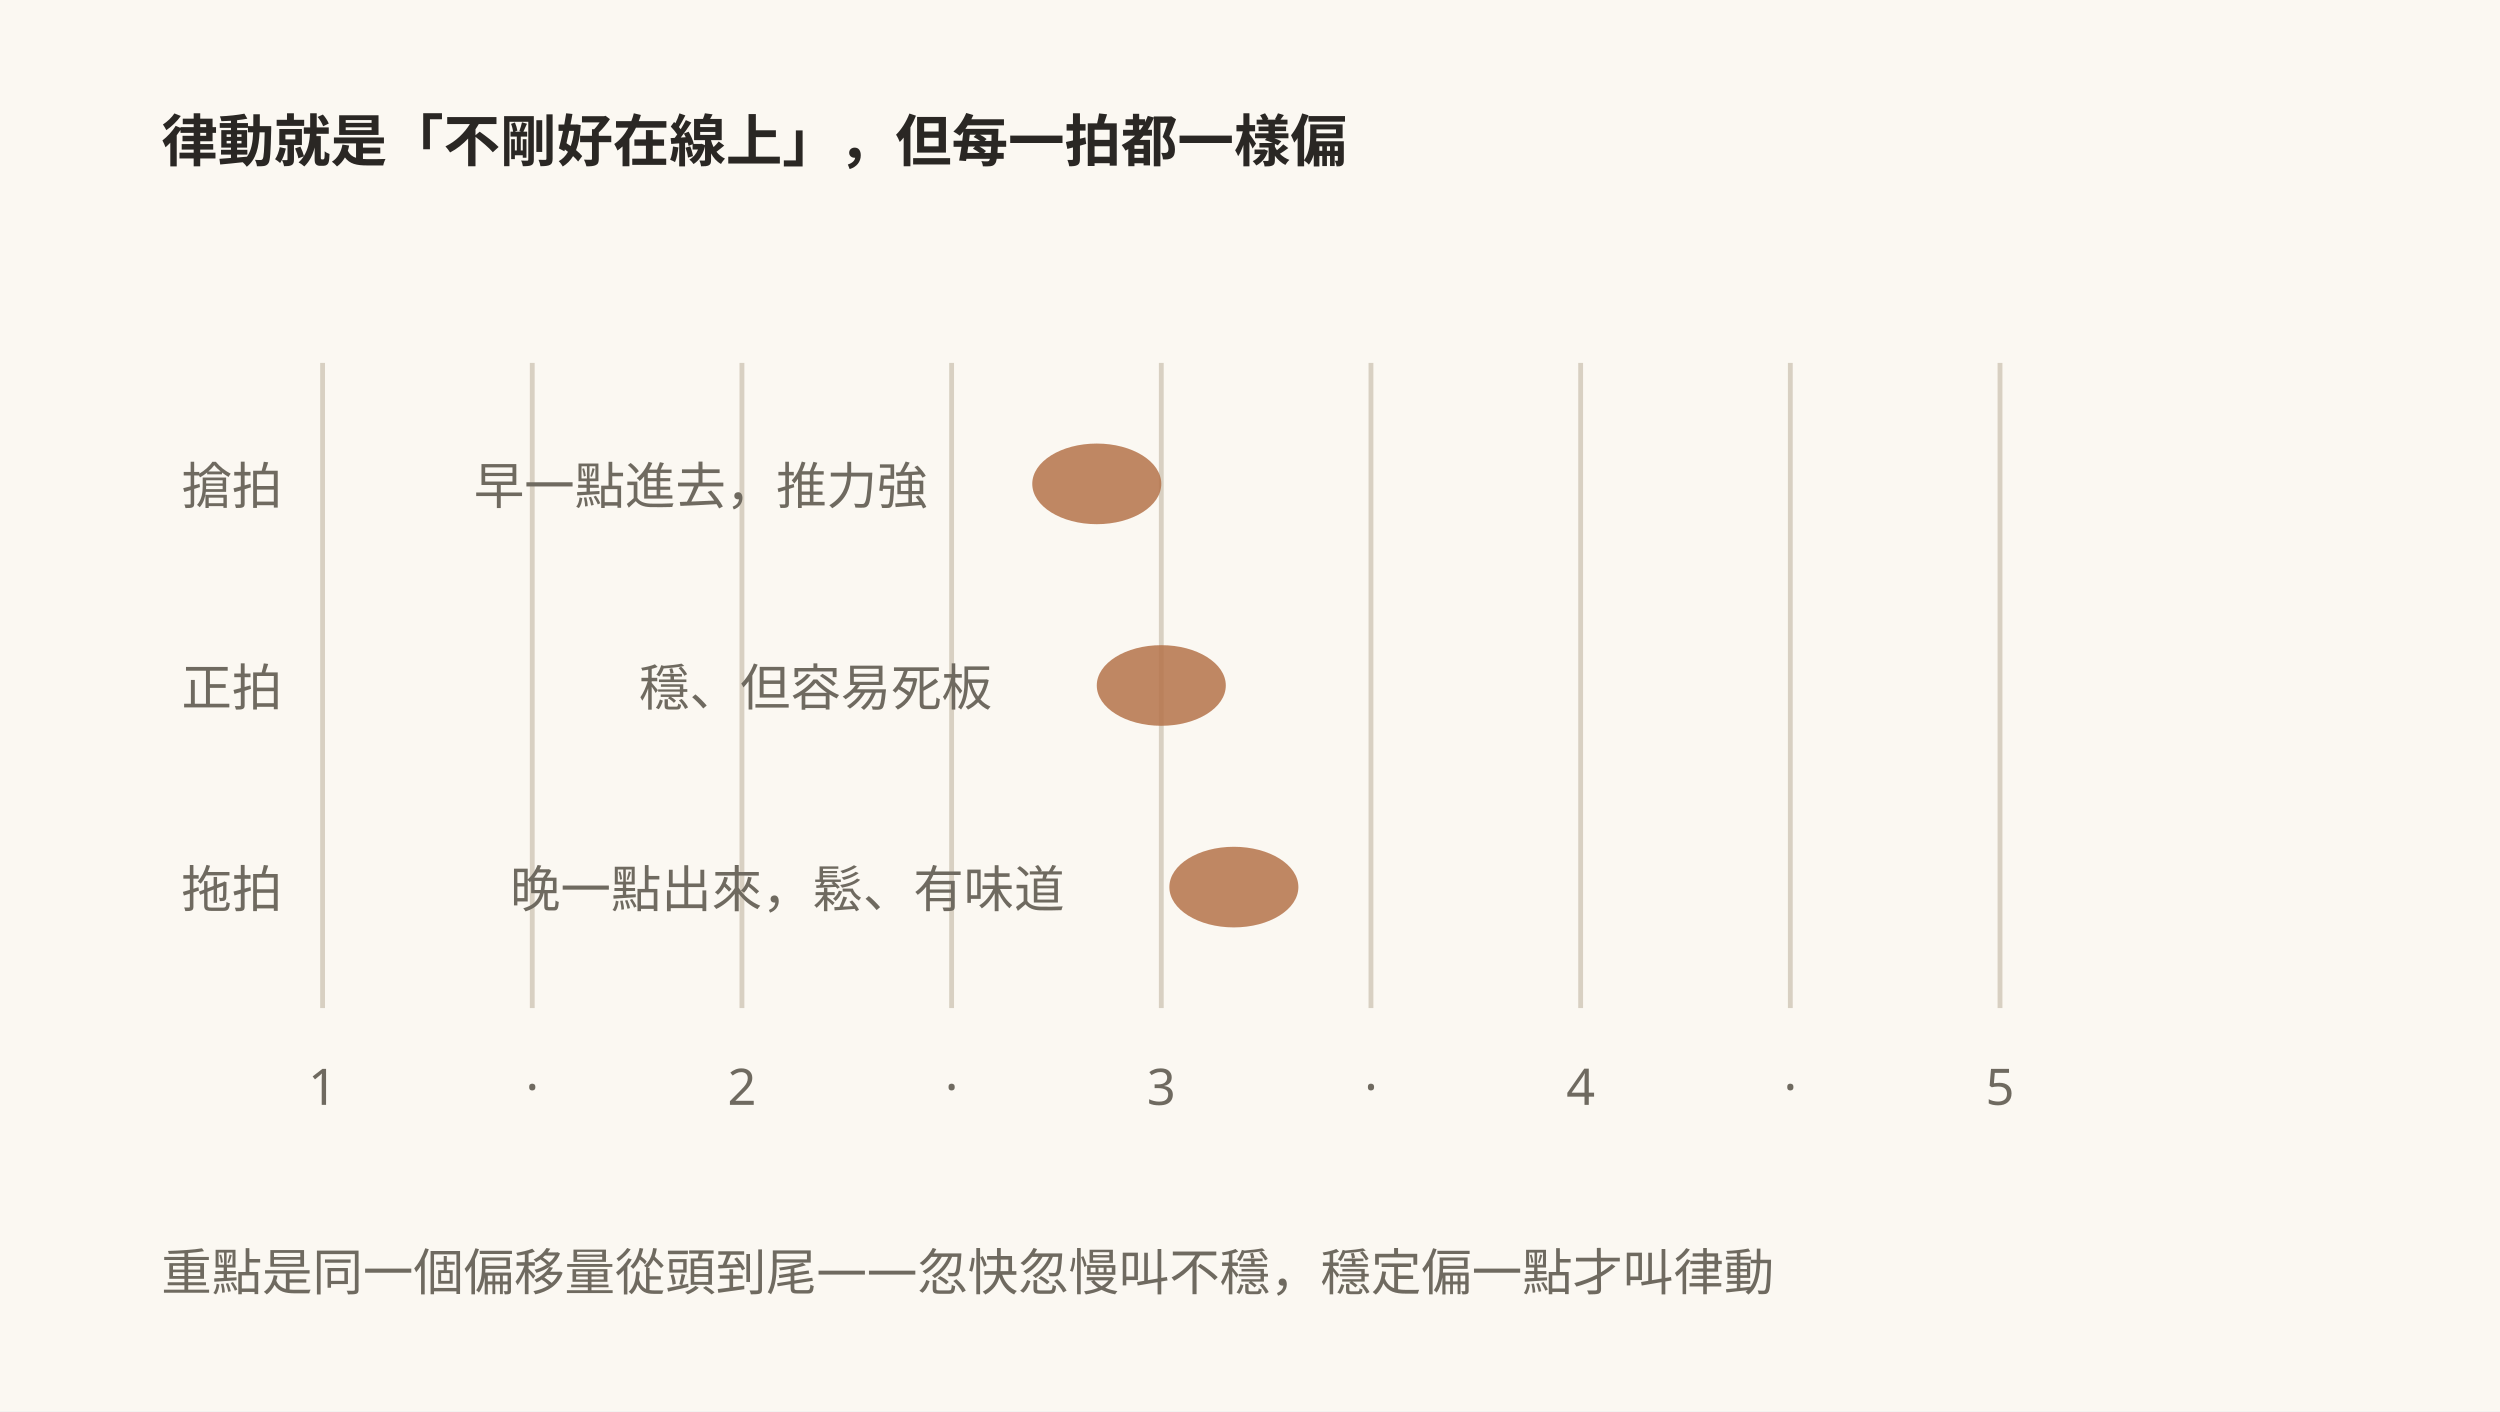
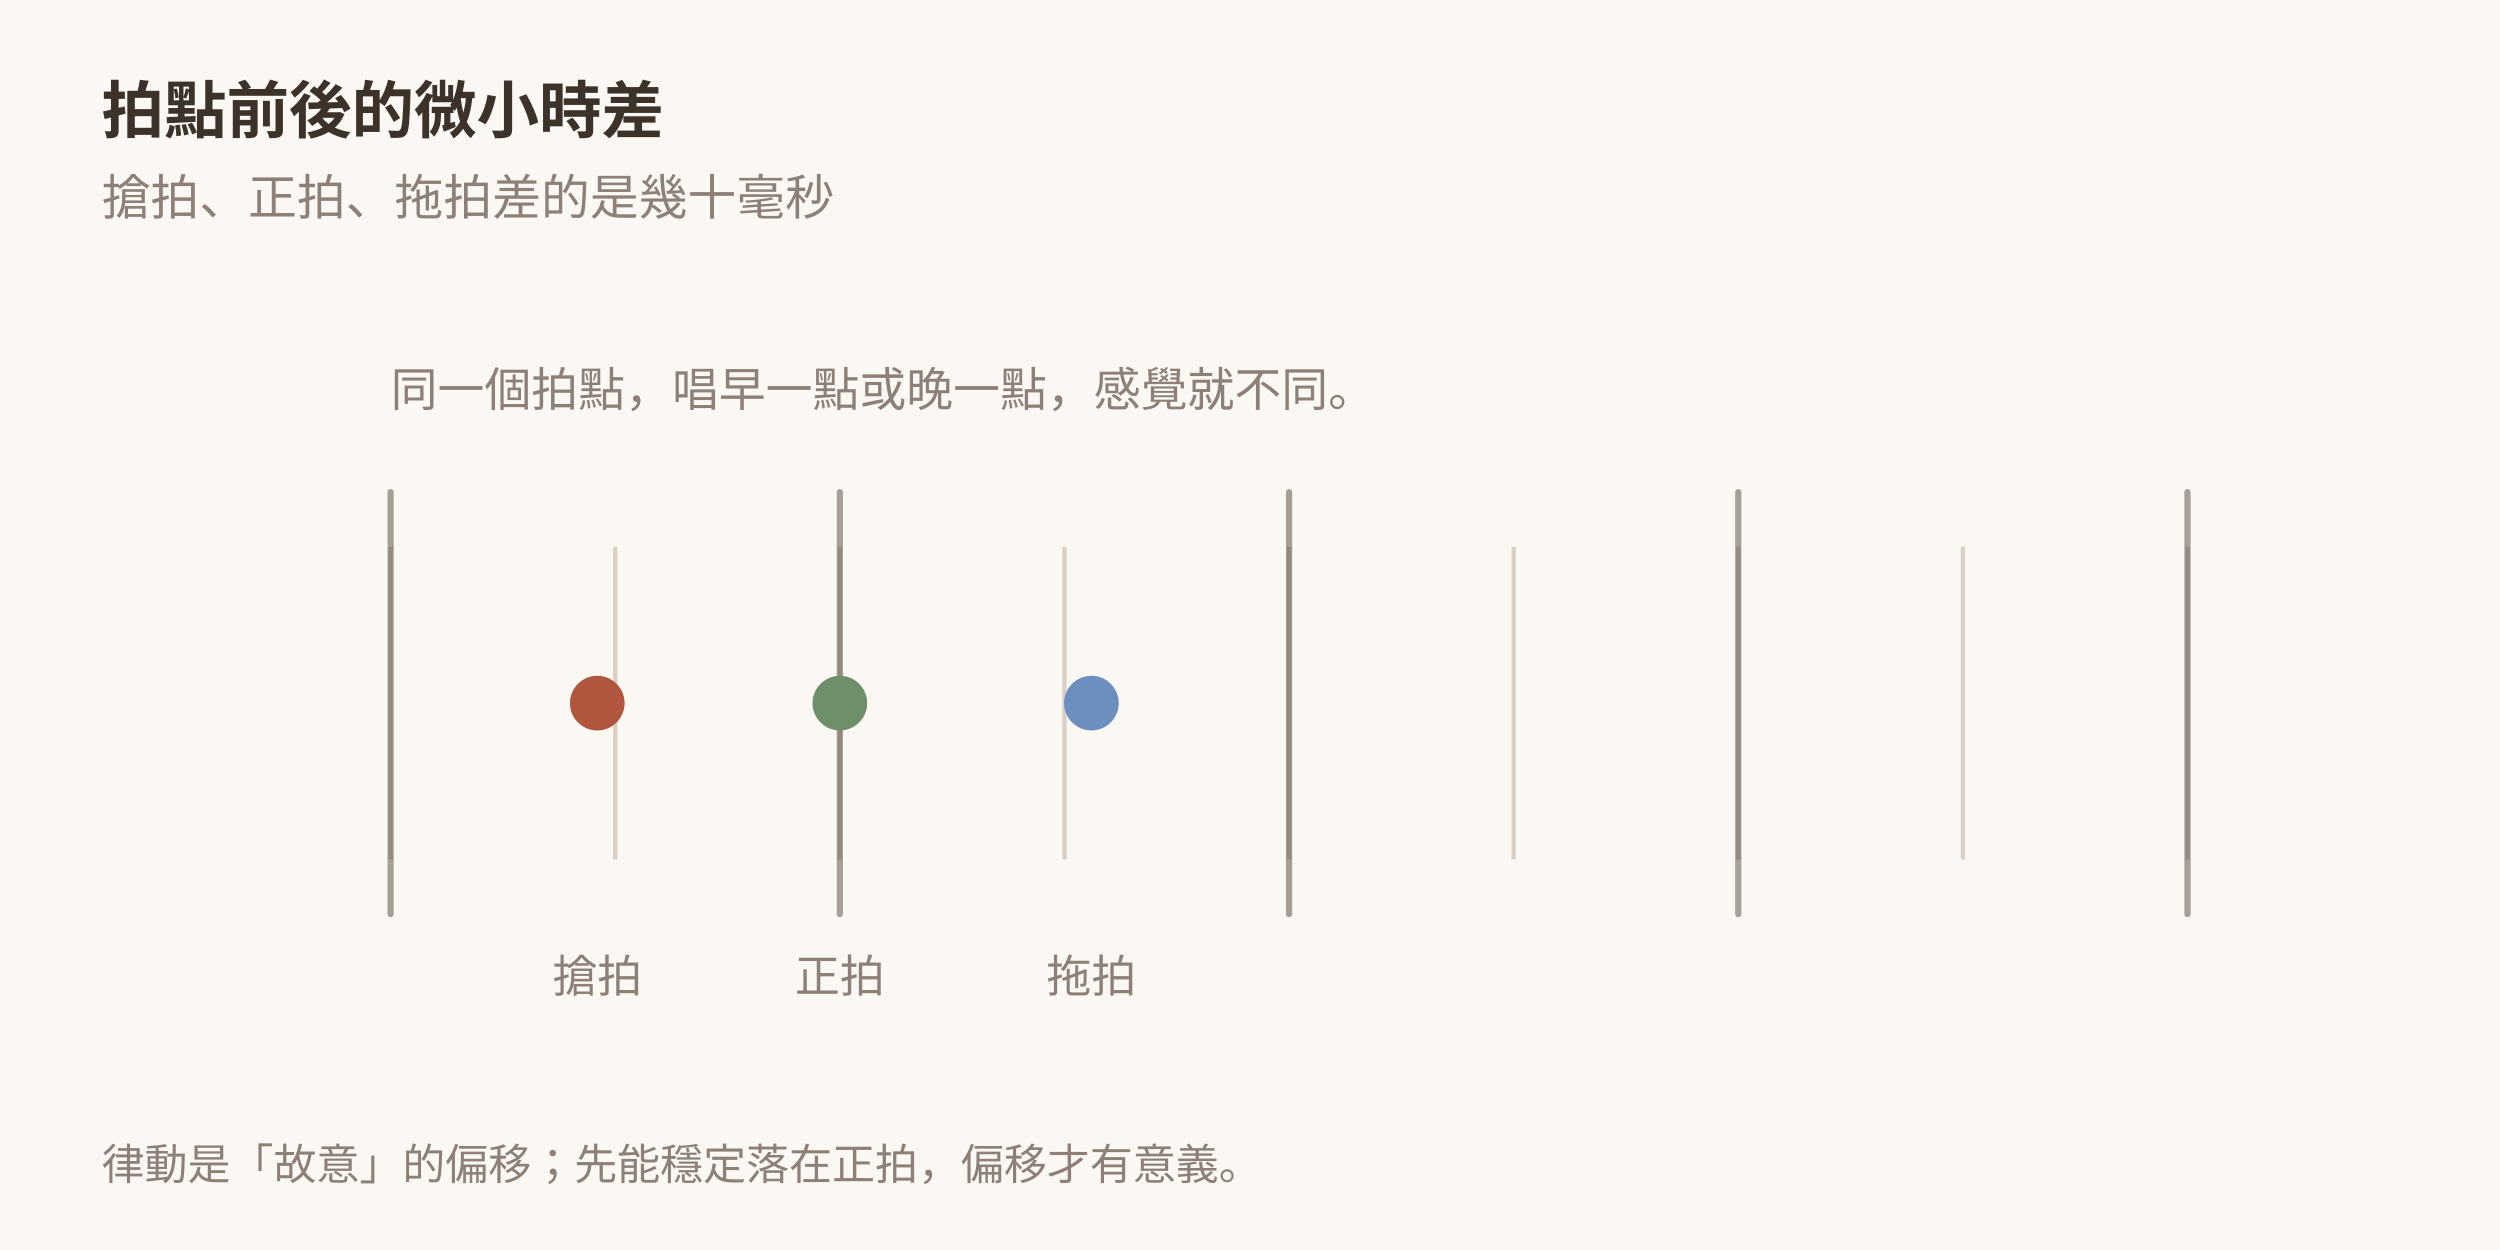
- <svg xmlns="http://www.w3.org/2000/svg" viewBox="0 0 620 350" role="img" aria-label="拍點前後的微小時差：搶拍、正拍、拖拍">
-   <rect width="620" height="350" fill="#fbf8f2" />
+ <svg xmlns="http://www.w3.org/2000/svg" viewBox="0 0 640 320" role="img" aria-label="拍點前後的微小時差">
+   <rect width="640" height="320" fill="#FBF8F4" />
  <style>
-     .out   { fill: none; stroke: #2a2724; stroke-width: 1.8; stroke-linejoin: round; stroke-linecap: round; }
-     .lead  { fill: none; stroke: #2a2724; stroke-width: .9; }
-     .dot   { fill: #2a2724; }
-     .skin  { fill: #f1e0d6; stroke: #2a2724; stroke-width: 1.8; }
-     .muc   { fill: #e2a99b; stroke: #cb8f82; stroke-width: 1.2; }
-     .muc2  { fill: #cb8f82; stroke: #2a2724; stroke-width: 1.4; }
-     .cart  { fill: #d5d5c2; stroke: #2a2724; stroke-width: 1.5; }
-     .bone  { fill: #ece6d8; stroke: #2a2724; stroke-width: 1.4; }
-     .air   { fill: #d5e5e7; stroke: #2a2724; stroke-width: 1.3; }
-     .fold  { fill: #f6f3ea; stroke: #c9c1ac; stroke-width: 1.6; }
-     .musc  { fill: #cf8f88; stroke: #2a2724; stroke-width: 1.1; }
-     .hl    { fill: #b5734a; fill-opacity: .22; stroke: #b5734a; stroke-width: 1.7; }
-     .hl2   { fill: #7d9b76; fill-opacity: .22; stroke: #7d9b76; stroke-width: 1.7; }
-     .ink   { fill: none; stroke: #2a2724; stroke-width: 1.8; stroke-linejoin: round; stroke-linecap: round; }
-     .ave   { fill: none; stroke: #b5734a; stroke-width: 2.2; stroke-linejoin: round; stroke-linecap: round; }
-     .ave2  { fill: none; stroke: #7d9b76; stroke-width: 2.2; stroke-linejoin: round; stroke-linecap: round; }
-     .thin  { fill: none; stroke: #d8d0c2; stroke-width: 1.3; stroke-dasharray: 5 5; }
-     .lbl   { font-family: 'Noto Sans TC','PingFang TC',system-ui,sans-serif; font-size: 14px; fill: #2a2724; }
-     .lbl-s { font-family: 'Noto Sans TC','PingFang TC',system-ui,sans-serif; font-size: 12px; fill: #6f6a60; }
-     .lbl-b { font-family: 'Noto Sans TC','PingFang TC',system-ui,sans-serif; font-size: 14px; fill: #2a2724; font-weight: 700; }
- 
-     .grid { fill: none; stroke: #d8d0c2; stroke-width: 1.2; }
-     .fill { fill: #b5734a; opacity: .18; stroke: #b5734a; stroke-width: 1.8; }
-     .fill2 { fill: #7d9b76; opacity: .18; stroke: #7d9b76; stroke-width: 1.8; }
-     .solid { fill: #b5734a; opacity: .85; }
-     .solid2 { fill: #7d9b76; opacity: .85; }
-     .lbl-s { font-size: 12.5px; }
+     .t   { font-family: 'Noto Sans TC','PingFang TC','Microsoft JhengHei',system-ui,sans-serif; fill: #3D3229; }
+     .tb  { font-family: 'Noto Sans TC','PingFang TC','Microsoft JhengHei',system-ui,sans-serif; fill: #3D3229; font-weight: 700; }
+     .ts  { font-family: 'Noto Sans TC','PingFang TC','Microsoft JhengHei',system-ui,sans-serif; fill: #8C8078; }
+     .num { font-family: 'Noto Sans TC','PingFang TC','Microsoft JhengHei',system-ui,sans-serif; fill: #FFFFFF; font-weight: 700; font-size: 11px; }
+     .ink { fill: none; stroke: #3D3229; stroke-width: 1.6; stroke-linejoin: round; stroke-linecap: round; }
+     .thin{ fill: none; stroke: #D9CFC4; stroke-width: 1.1; }
+     .dash{ fill: none; stroke: #D9CFC4; stroke-width: 1.1; stroke-dasharray: 4 5; }
+     .lead{ fill: none; stroke: #8C8078; stroke-width: 1; }
+     .acc { fill: none; stroke: #A67C52; stroke-width: 2; stroke-linejoin: round; stroke-linecap: round; }
+     .blue{ fill: none; stroke: #6B8FBF; stroke-width: 2; stroke-linejoin: round; stroke-linecap: round; }
+     .green{ fill: none; stroke: #6F8F6A; stroke-width: 2; stroke-linejoin: round; stroke-linecap: round; }
+     .red { fill: none; stroke: #B0563F; stroke-width: 2; stroke-linejoin: round; stroke-linecap: round; }
+     .dot { fill: #3D3229; }
  </style>
-   <text class="lbl-b" x="40" y="40">律動就是「不剛好在線上」，但每一拍都一樣偏</text>
-   <path class="grid" d="M80 90 L80 250" />
-   <text class="lbl-s" x="80" y="274" text-anchor="middle">1</text>
-   <path class="grid" d="M132 90 L132 250" />
-   <text class="lbl-s" x="132" y="274" text-anchor="middle">·</text>
-   <path class="grid" d="M184 90 L184 250" />
-   <text class="lbl-s" x="184" y="274" text-anchor="middle">2</text>
-   <path class="grid" d="M236 90 L236 250" />
-   <text class="lbl-s" x="236" y="274" text-anchor="middle">·</text>
-   <path class="grid" d="M288 90 L288 250" />
-   <text class="lbl-s" x="288" y="274" text-anchor="middle">3</text>
-   <path class="grid" d="M340 90 L340 250" />
-   <text class="lbl-s" x="340" y="274" text-anchor="middle">·</text>
-   <path class="grid" d="M392 90 L392 250" />
-   <text class="lbl-s" x="392" y="274" text-anchor="middle">4</text>
-   <path class="grid" d="M444 90 L444 250" />
-   <text class="lbl-s" x="444" y="274" text-anchor="middle">·</text>
-   <path class="grid" d="M496 90 L496 250" />
-   <text class="lbl-s" x="496" y="274" text-anchor="middle">5</text>
-   <ellipse class="solid" cx="272" cy="120" rx="16" ry="10" />
-   <text class="lbl-s" x="70" y="125" text-anchor="end">搶拍</text>
-   <text class="lbl-s" x="230" y="125" text-anchor="end">早一點進去，推力強</text>
-   <ellipse class="solid" cx="288" cy="170" rx="16" ry="10" />
-   <text class="lbl-s" x="70" y="175" text-anchor="end">正拍</text>
-   <text class="lbl-s" x="246" y="175" text-anchor="end">穩、但容易死板</text>
-   <ellipse class="solid" cx="306" cy="220" rx="16" ry="10" />
-   <text class="lbl-s" x="70" y="225" text-anchor="end">拖拍</text>
-   <text class="lbl-s" x="264" y="225" text-anchor="end">晚一點出來，鬆、有味道</text>
-   <text class="lbl-s" x="40" y="320">重點是同一個偏移量從頭到尾——忽快忽慢叫不穩，穩定偏一點才叫律動</text>
+   <text x="26" y="34" class="tb" font-size="16">拍點前後的微小時差</text>
+   <text x="26" y="55" class="ts" font-size="12.5">搶拍、正拍、拖拍差的是幾十毫秒</text>
+   <path d="M100.0 140 L100.0 220" class="thin" />
+   <path d="M157.5 140 L157.5 220" class="thin" />
+   <path d="M215.0 140 L215.0 220" class="thin" />
+   <path d="M272.5 140 L272.5 220" class="thin" />
+   <path d="M330.0 140 L330.0 220" class="thin" />
+   <path d="M387.5 140 L387.5 220" class="thin" />
+   <path d="M445.0 140 L445.0 220" class="thin" />
+   <path d="M502.5 140 L502.5 220" class="thin" />
+   <path d="M560.0 140 L560.0 220" class="thin" />
+   <path d="M100.0 126 L100.0 234" class="ink" opacity="0.45" />
+   <path d="M215.0 126 L215.0 234" class="ink" opacity="0.45" />
+   <path d="M330.0 126 L330.0 234" class="ink" opacity="0.45" />
+   <path d="M445.0 126 L445.0 234" class="ink" opacity="0.45" />
+   <path d="M560.0 126 L560.0 234" class="ink" opacity="0.45" />
+   <circle cx="152.9" cy="180" r="7" fill="#B0563F" />
+   <text x="152.9" y="254" class="ts" font-size="11.5" text-anchor="middle" fill="#B0563F">搶拍</text>
+   <circle cx="215.0" cy="180" r="7" fill="#6F8F6A" />
+   <text x="215.0" y="254" class="ts" font-size="11.5" text-anchor="middle" fill="#6F8F6A">正拍</text>
+   <circle cx="279.4" cy="180" r="7" fill="#6B8FBF" />
+   <text x="279.4" y="254" class="ts" font-size="11.5" text-anchor="middle" fill="#6B8FBF">拖拍</text>
+   <text x="100" y="104" class="ts" font-size="12">同一個拍點，唱早一點或晚一點，感覺就不同。</text>
+   <text x="26" y="302" class="ts" font-size="11">律動是「故意」的偏移；先能穩定落在正拍，偏移才有意義。</text>
</svg>
